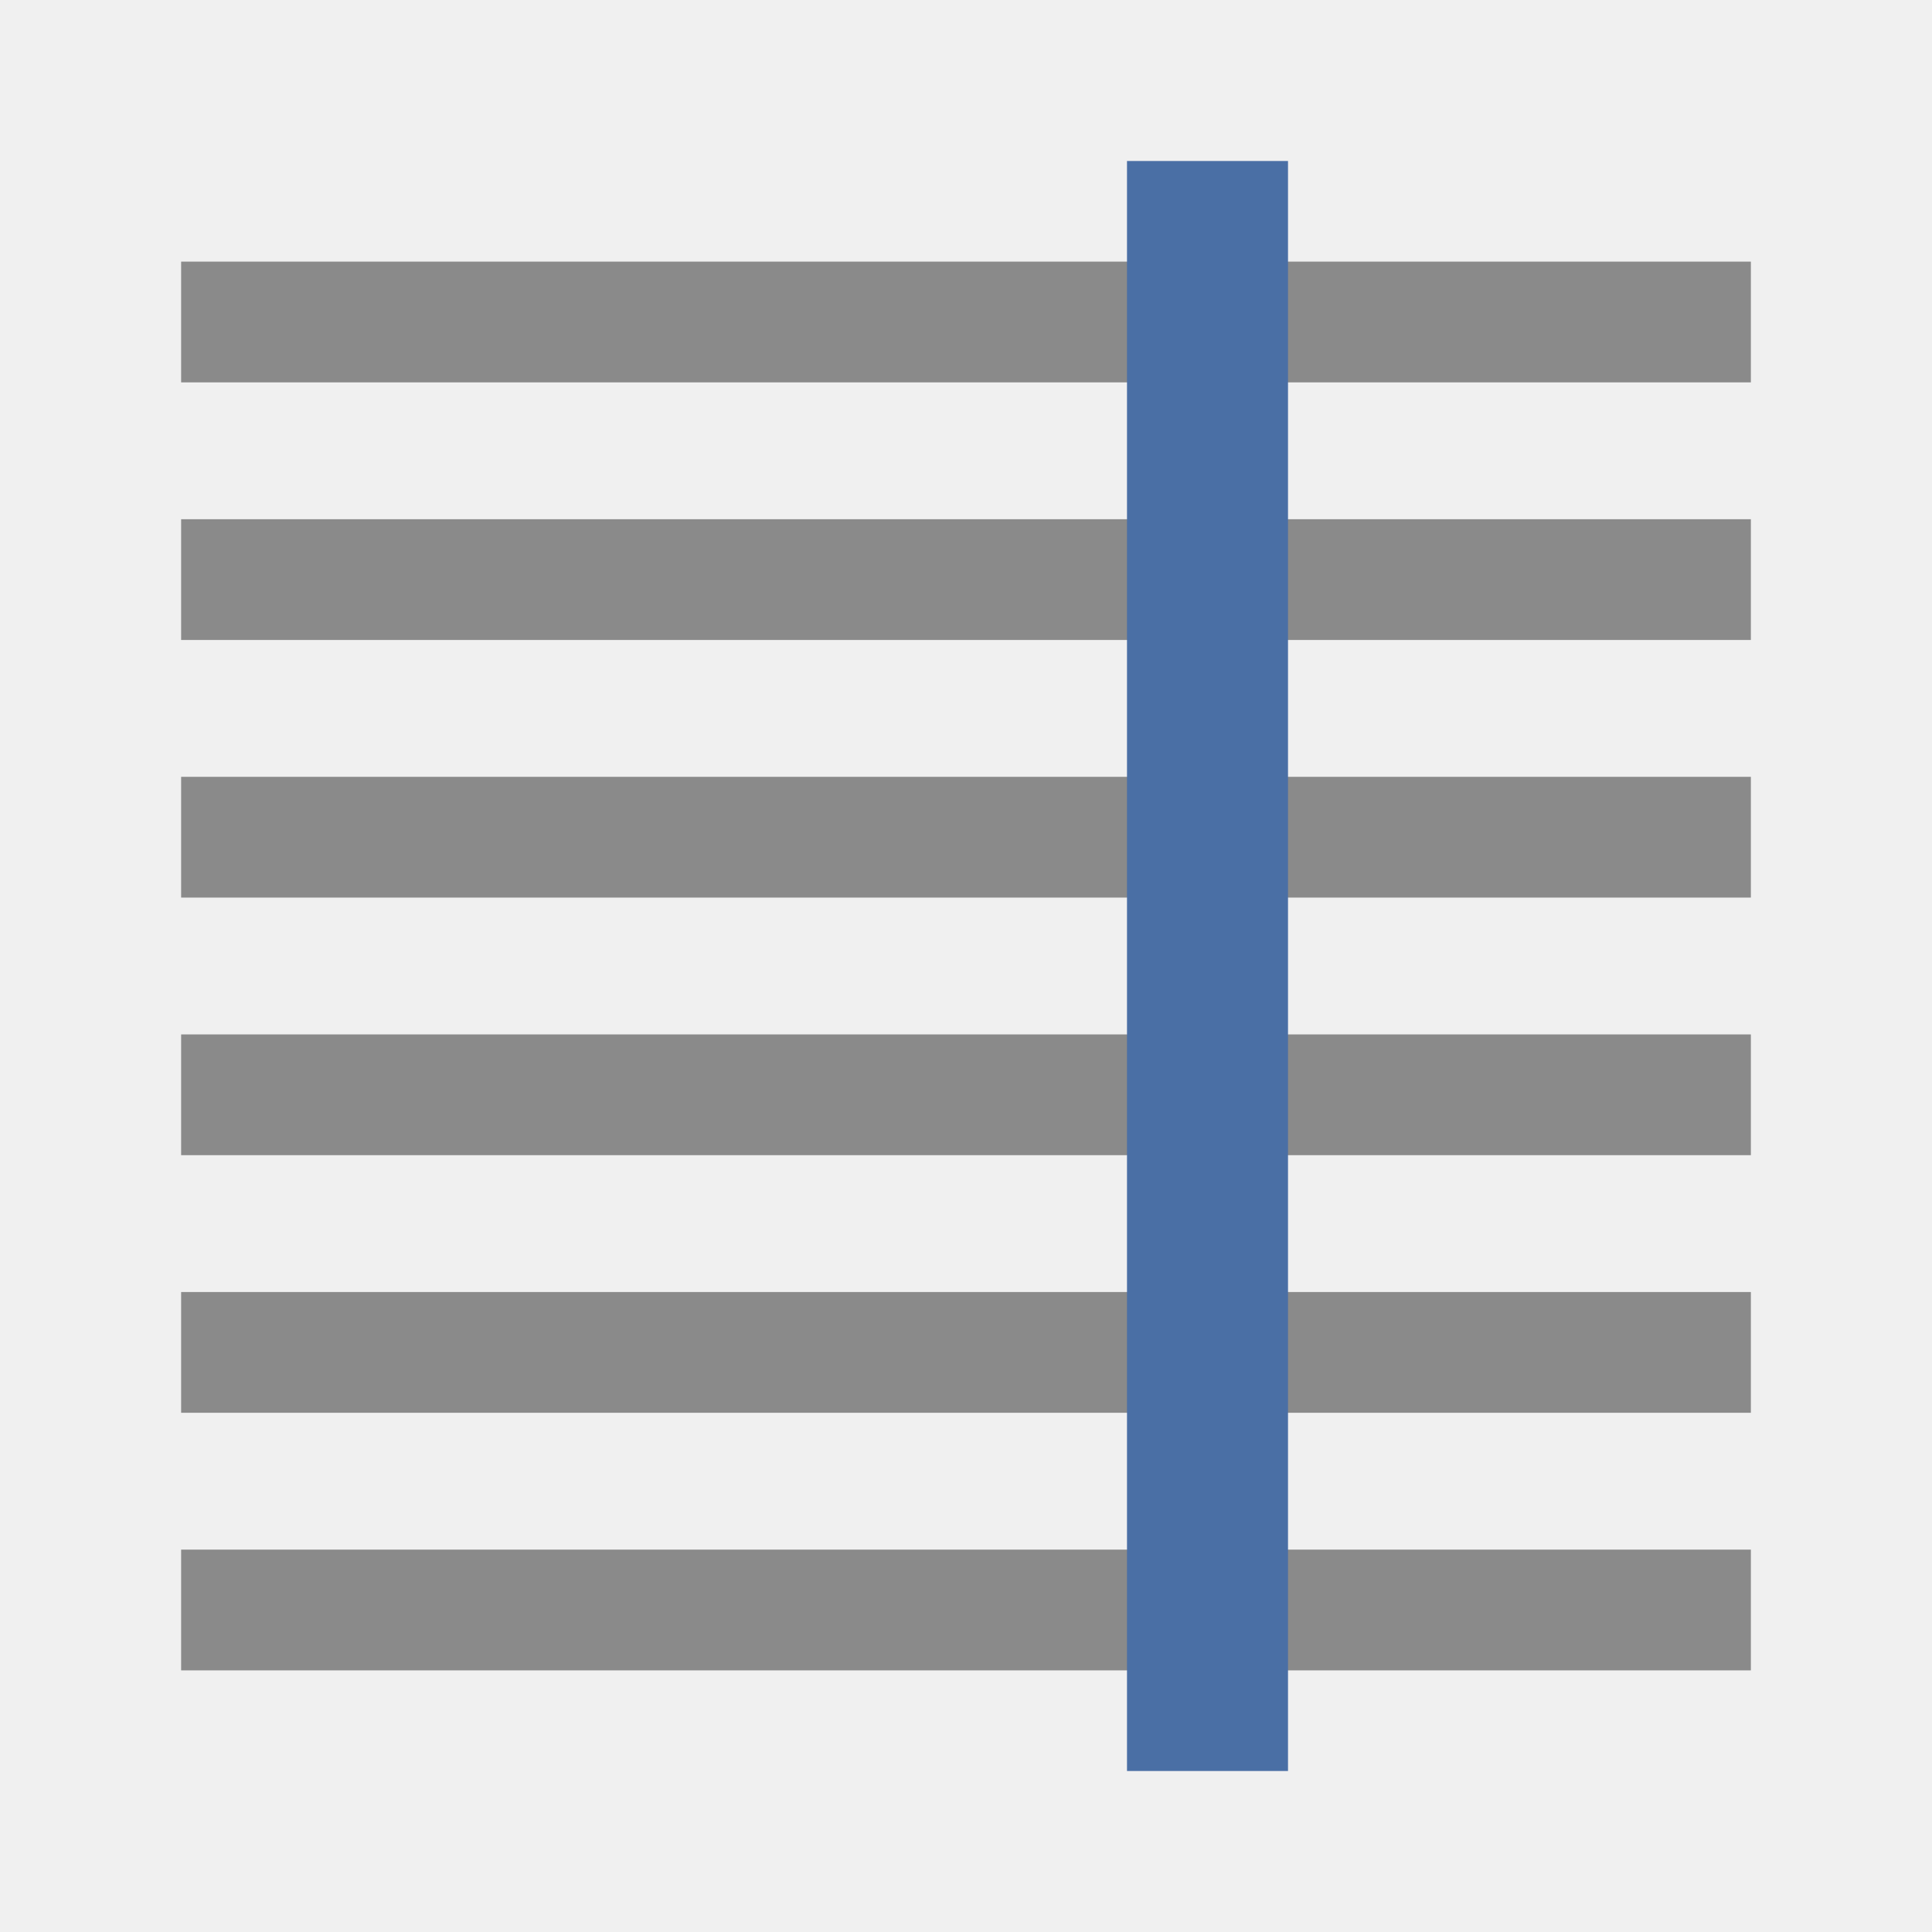
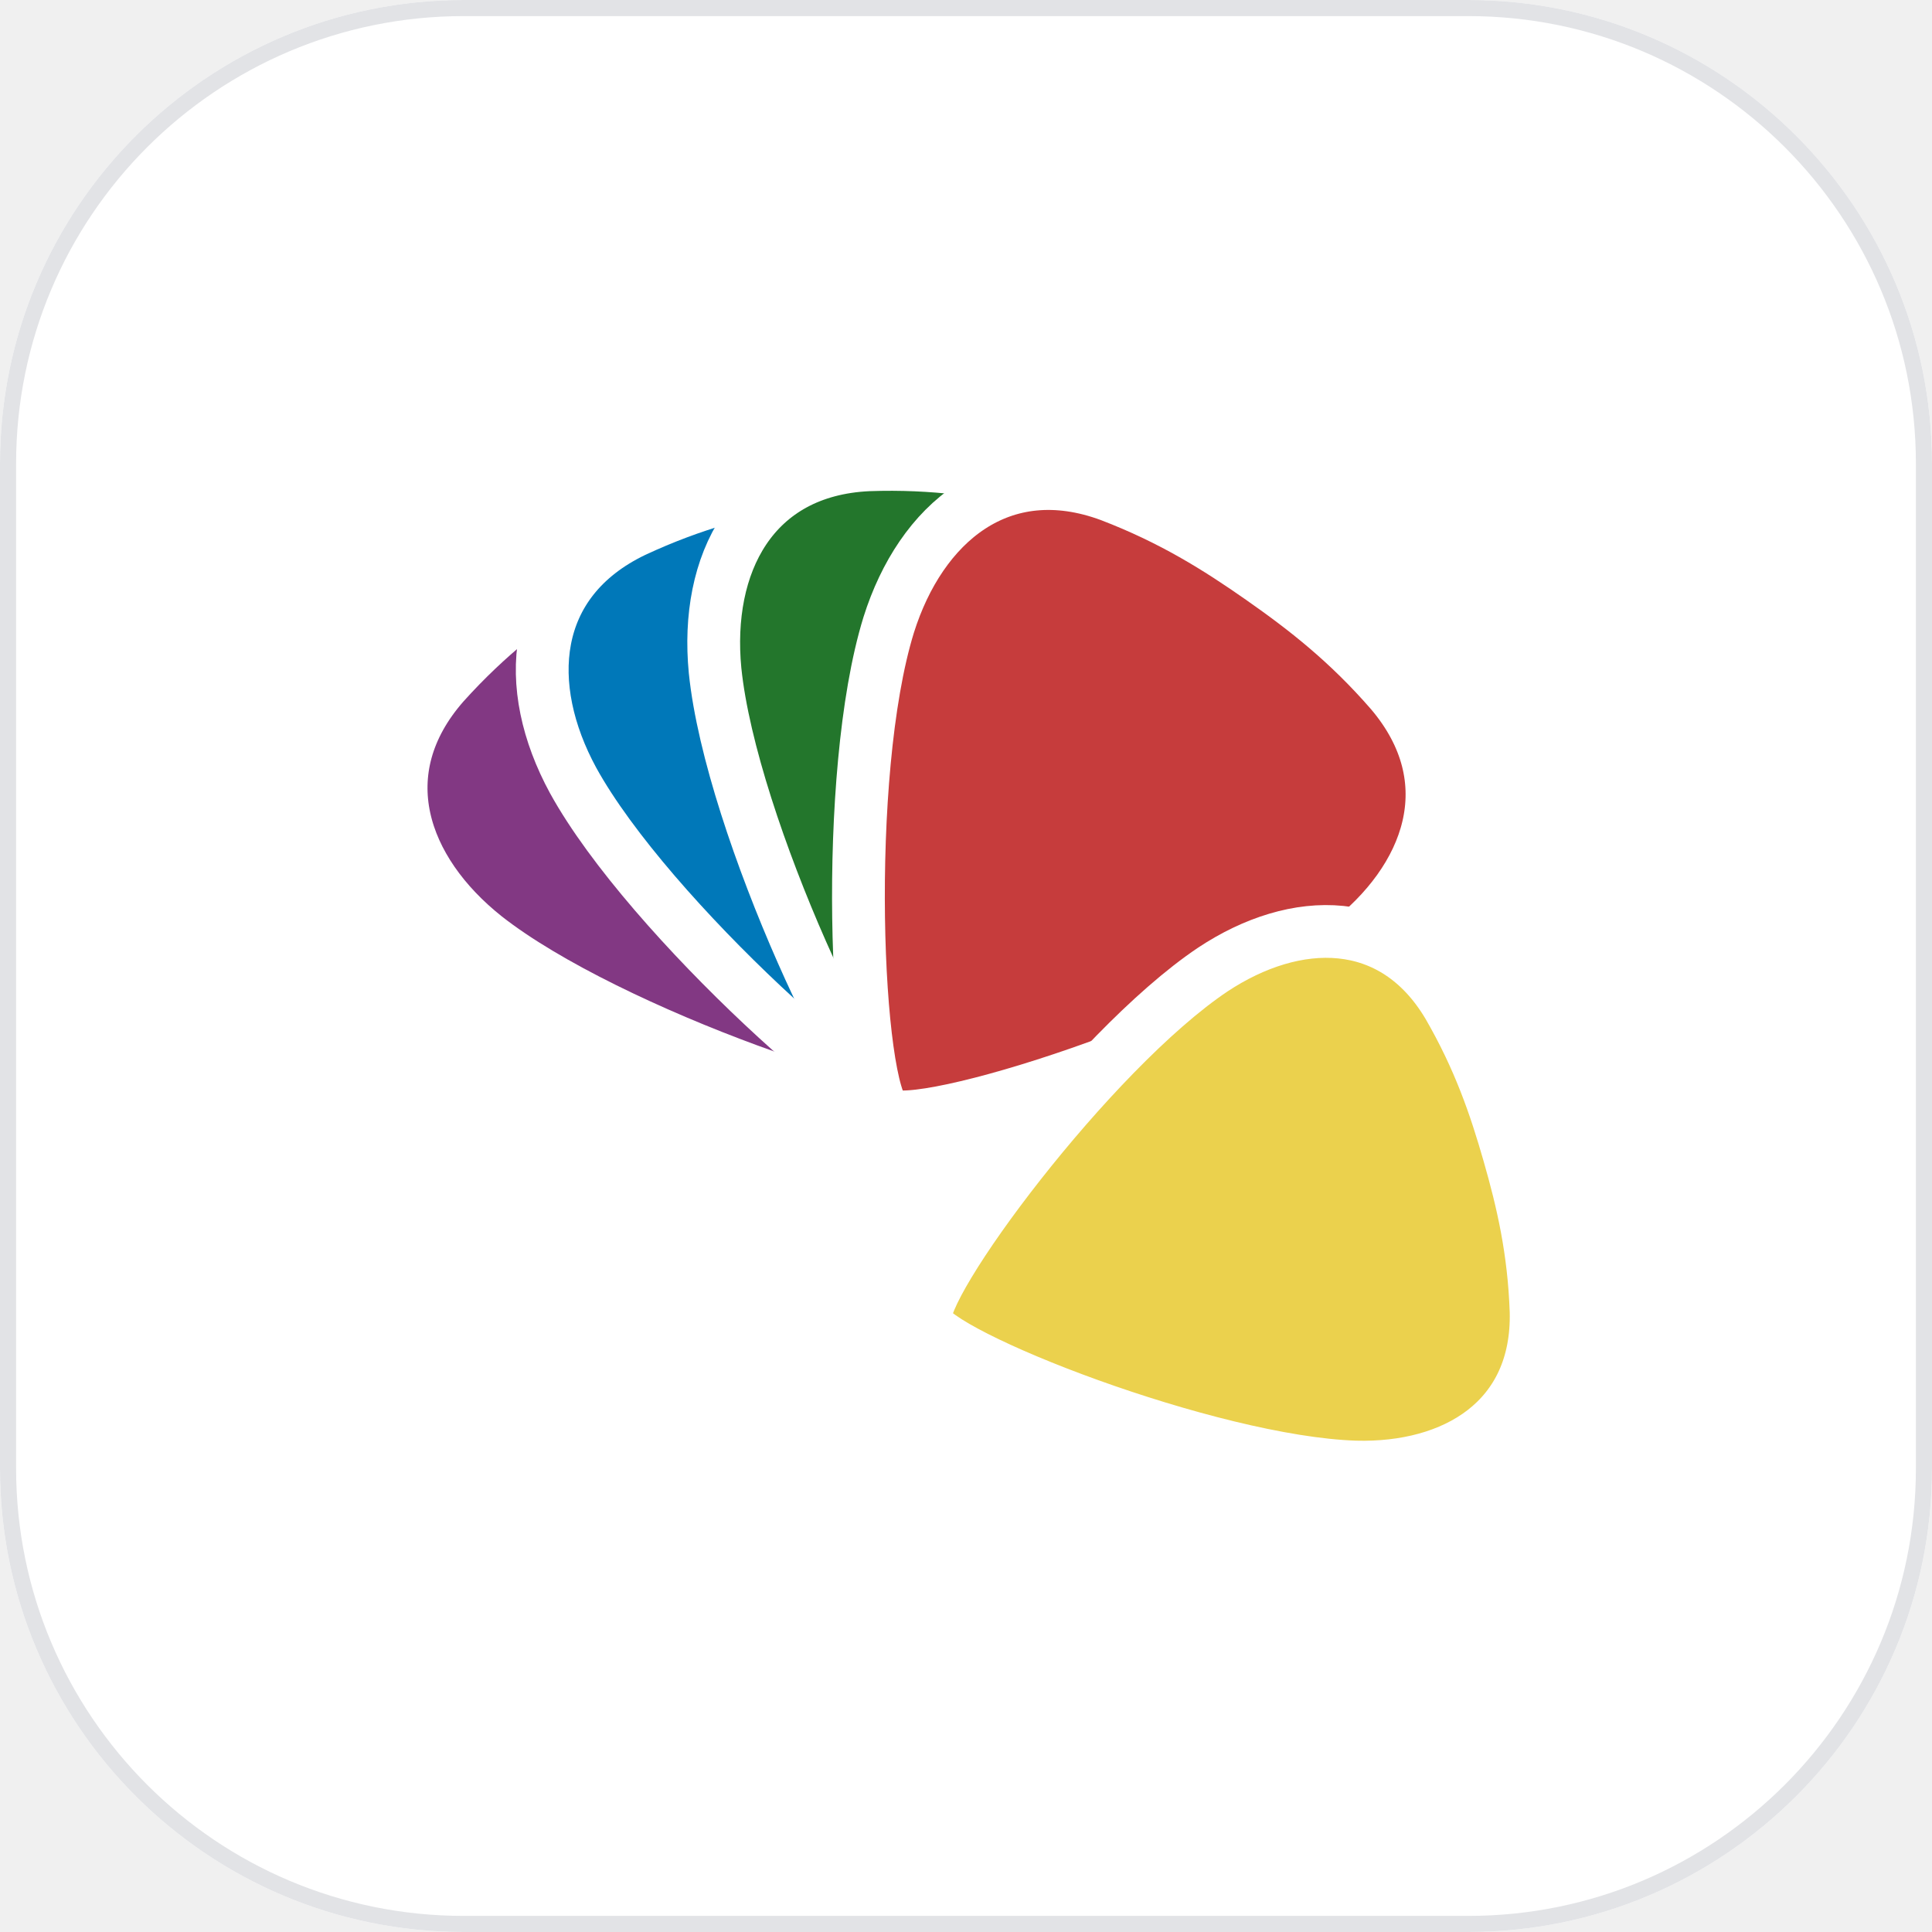
- <svg xmlns="http://www.w3.org/2000/svg" width="24" height="24" viewBox="0 0 24 24" fill="none">
-   <style>
-     .strings { stroke: #8A8A8A; }
-     @media (prefers-color-scheme: dark)  { .strings { stroke: #C9C9C9; } }
-     @media (prefers-color-scheme: light) { .strings { stroke: #3A3A3A; } }
-   </style>
-   <path class="strings" d="M3 4h18M3 7.2h18M3 10.4h18M3 13.6h18M3 16.8h18M3 20h18" stroke-width="1.5" stroke-linecap="square" />
-   <rect x="14" y="2" width="2" height="20" fill="#4A6FA5" />
+ <svg xmlns="http://www.w3.org/2000/svg" width="120" height="120" viewBox="0 0 120 120">
+   <rect width="120" height="120" rx="28.80" fill="#FFFFFF" />
+   <rect x=".5" y=".5" width="119" height="119" rx="28.30" fill="none" stroke="#E2E3E6" />
+   <svg x="22.00" y="22.00" width="76.00" height="76.00" viewBox="2.81 0.97 26.64 26.64" overflow="visible">
+     <path d="M12 25.2C10.6 25.2 3.4 15.8 1.6 10.2C.4 6.4 1.4 2.6 5.6 1.5C8 .9 10 .8 12 .8C14 .8 16 .9 18.4 1.5C22.6 2.6 23.6 6.4 22.4 10.2C20.6 15.8 13.4 25.2 12 25.2Z" transform="rotate(-34 15 16.65) translate(8.00 3.00) scale(0.5833)" fill="#823883" stroke="#FFFFFF" stroke-width="1.97" stroke-linejoin="round" />
+     <path d="M12 25.2C10.6 25.2 3.4 15.8 1.6 10.2C.4 6.4 1.4 2.6 5.6 1.5C8 .9 10 .8 12 .8C14 .8 16 .9 18.4 1.5C22.6 2.6 23.6 6.4 22.4 10.2C20.6 15.8 13.4 25.2 12 25.2Z" transform="rotate(-11 15 16.65) translate(8.00 3.00) scale(0.5833)" fill="#0078B9" stroke="#FFFFFF" stroke-width="1.97" stroke-linejoin="round" />
+     <path d="M12 25.2C10.6 25.2 3.4 15.8 1.6 10.2C.4 6.4 1.4 2.6 5.6 1.5C8 .9 10 .8 12 .8C14 .8 16 .9 18.4 1.5C22.6 2.6 23.6 6.4 22.4 10.2C20.6 15.8 13.4 25.2 12 25.2Z" transform="rotate(12 15 16.65) translate(8.00 3.00) scale(0.5833)" fill="#23762C" stroke="#FFFFFF" stroke-width="1.97" stroke-linejoin="round" />
+     <path d="M12 25.2C10.6 25.2 3.4 15.8 1.6 10.2C.4 6.4 1.4 2.6 5.6 1.5C8 .9 10 .8 12 .8C14 .8 16 .9 18.4 1.5C22.6 2.6 23.6 6.4 22.4 10.2C20.6 15.8 13.4 25.2 12 25.2Z" transform="rotate(35 15 16.65) translate(8.00 3.00) scale(0.5833)" fill="#C63C3C" stroke="#FFFFFF" stroke-width="1.97" stroke-linejoin="round" />
+     <path d="M12 25.2C10.6 25.2 3.4 15.8 1.6 10.2C.4 6.4 1.4 2.6 5.6 1.5C8 .9 10 .8 12 .8C14 .8 16 .9 18.4 1.5C22.6 2.6 23.6 6.4 22.4 10.2C20.6 15.8 13.4 25.2 12 25.2Z" transform="rotate(74 21.6 20.2) translate(15.10 13.16) scale(0.5417)" fill="#EBD14D" stroke="#FFFFFF" stroke-width="2.12" stroke-linejoin="round" />
+   </svg>
</svg>
